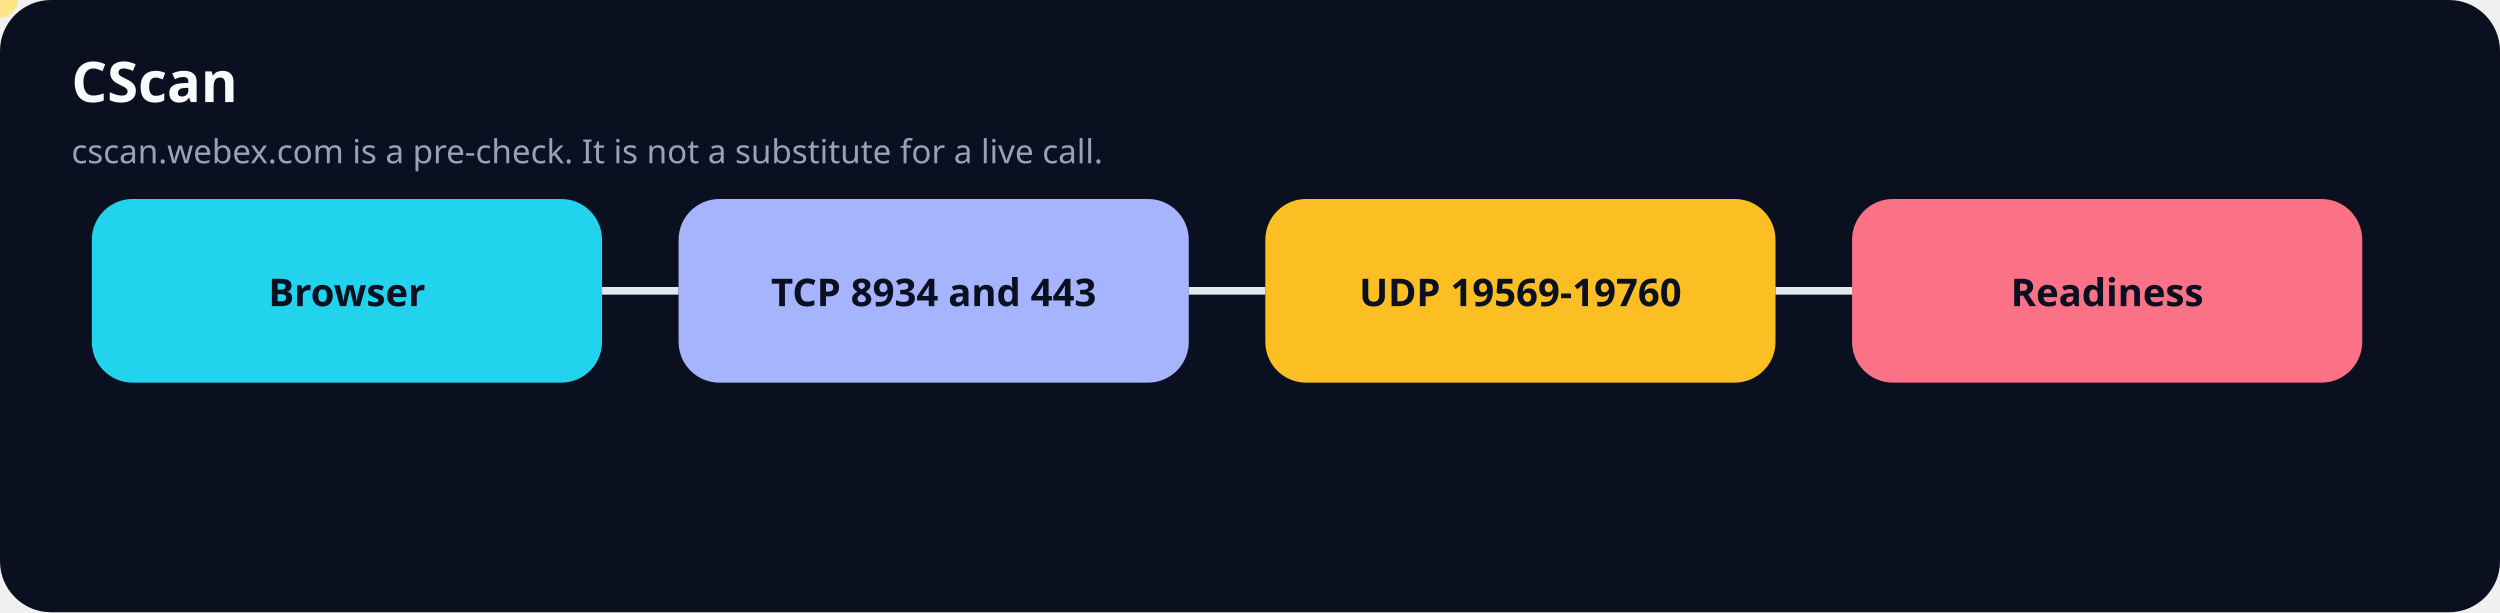
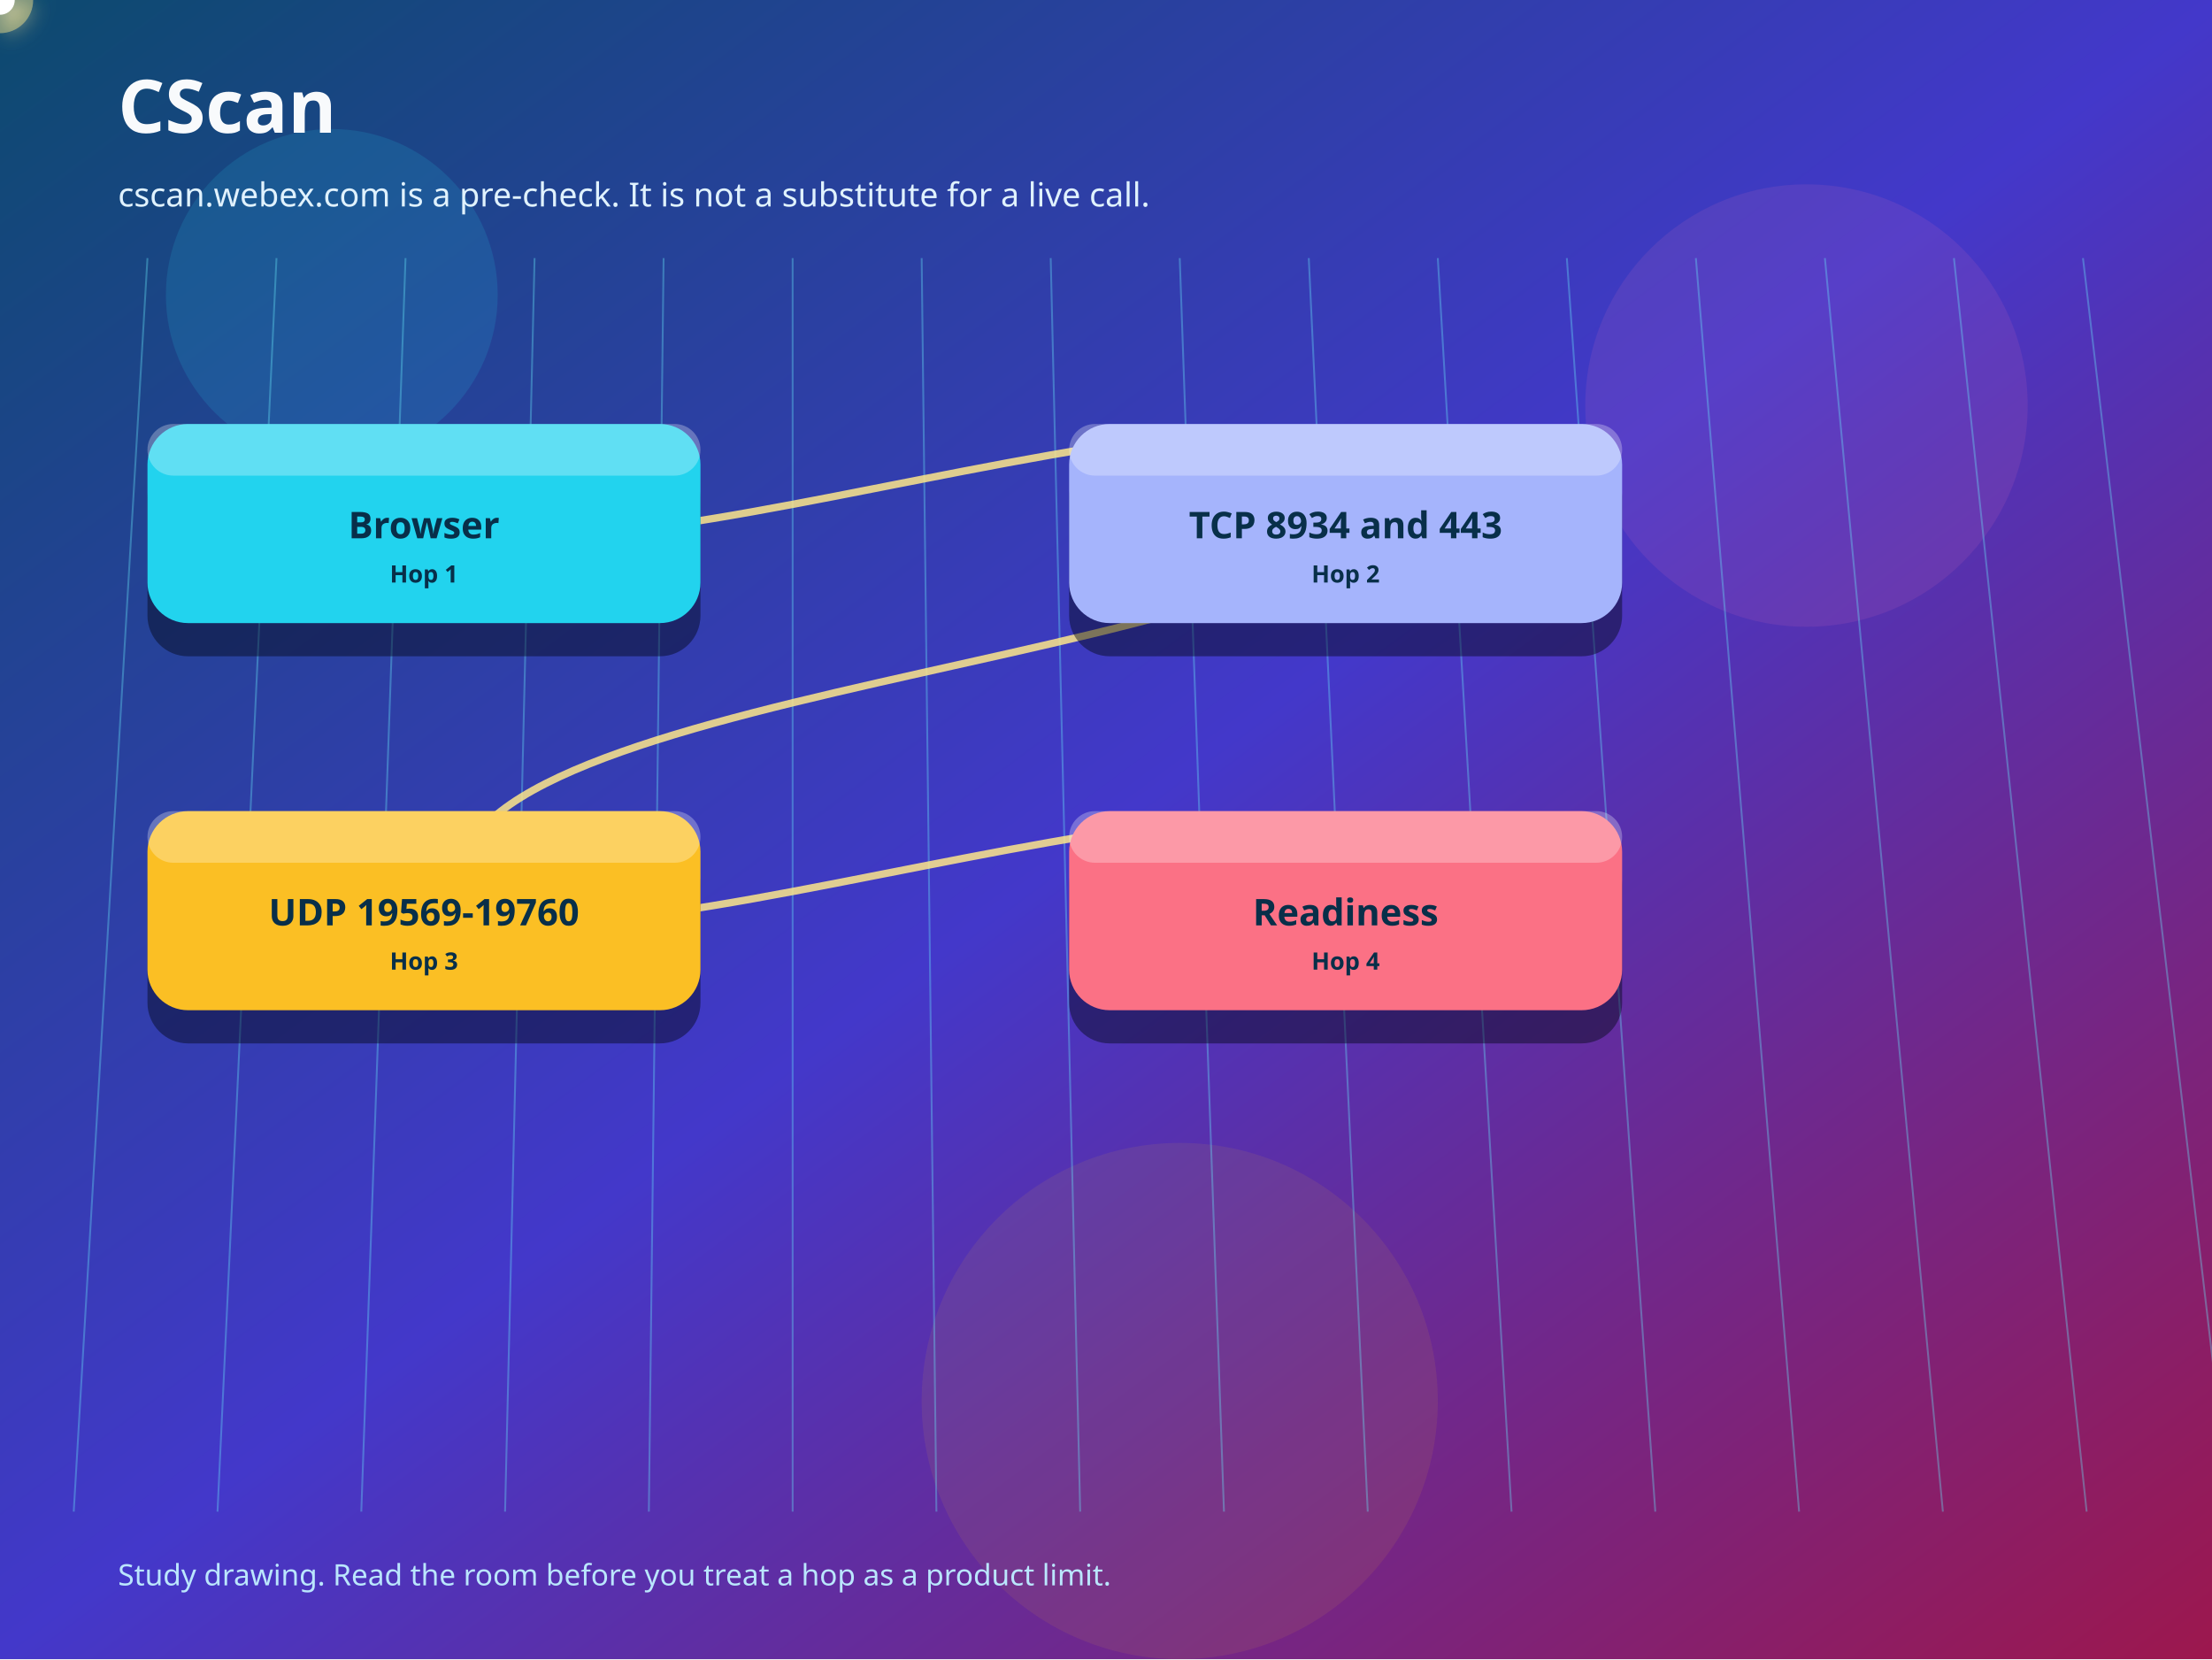
- <svg xmlns="http://www.w3.org/2000/svg" viewBox="0 0 980 240" role="img" aria-label="CScan">
-   <rect width="980" height="240" rx="20" fill="#0b1020" />
-   <text x="28" y="40" fill="#f8fafc" font-size="22" font-family="system-ui,sans-serif" font-weight="700">CScan</text>
-   <text x="28" y="64" fill="#94a3b8" font-size="13" font-family="system-ui,sans-serif">cscan.webex.com is a pre-check. It is not a substitute for a live call.</text>
-   <rect x="36" y="78" width="200" height="72" rx="16" fill="#22d3ee" />
-   <text x="136" y="120" text-anchor="middle" fill="#0b1020" font-size="15" font-family="system-ui,sans-serif" font-weight="700">Browser</text>
-   <rect x="266" y="78" width="200" height="72" rx="16" fill="#a5b4fc" />
-   <text x="366" y="120" text-anchor="middle" fill="#0b1020" font-size="15" font-family="system-ui,sans-serif" font-weight="700">TCP 8934 and 443</text>
-   <path d="M236 114 H266" stroke="#e2e8f0" stroke-width="3" fill="none" />
-   <rect x="496" y="78" width="200" height="72" rx="16" fill="#fbbf24" />
-   <text x="596" y="120" text-anchor="middle" fill="#0b1020" font-size="15" font-family="system-ui,sans-serif" font-weight="700">UDP 19569-19760</text>
-   <path d="M466 114 H496" stroke="#e2e8f0" stroke-width="3" fill="none" />
-   <rect x="726" y="78" width="200" height="72" rx="16" fill="#fb7185" />
-   <text x="826" y="120" text-anchor="middle" fill="#0b1020" font-size="15" font-family="system-ui,sans-serif" font-weight="700">Readiness</text>
-   <path d="M696 114 H726" stroke="#e2e8f0" stroke-width="3" fill="none" />
-   <circle r="7" fill="#fde68a">
-     <animateMotion dur="4.8s" repeatCount="indefinite" path="M136 114 H266 V114 H496 V114 H726" />
-   </circle>
+ <svg xmlns="http://www.w3.org/2000/svg" data-palette="0" viewBox="0 0 1200 900" role="img" aria-label="CScan">
+   <defs>
+     <linearGradient id="sky" x1="0" y1="0" x2="1" y2="1">
+       <stop offset="0" stop-color="#0c4a6e" />
+       <stop offset="0.5" stop-color="#4338ca" />
+       <stop offset="1" stop-color="#9d174d" />
+     </linearGradient>
+     <filter id="glow" x="-50%" y="-50%" width="200%" height="200%">
+       <feGaussianBlur stdDeviation="6" result="b" />
+       <feMerge>
+         <feMergeNode in="b" />
+         <feMergeNode in="SourceGraphic" />
+       </feMerge>
+     </filter>
+   </defs>
+   <rect width="1200" height="900" fill="url(#sky)" />
+   <g opacity="0.55">
+     <animateTransform attributeName="transform" type="translate" values="0 0; 0 18; 0 0" dur="14s" repeatCount="indefinite" />
+     <circle cx="180" cy="160" r="90" fill="#22d3ee" opacity="0.25" />
+     <circle cx="980" cy="220" r="120" fill="#f472b6" opacity="0.2" />
+     <circle cx="640" cy="760" r="140" fill="#fbbf24" opacity="0.16" />
+   </g>
+   <g opacity="0.35" stroke="#67e8f9" stroke-width="1">
+     <animateTransform attributeName="transform" type="translate" values="0 0; -12 8; 0 0" dur="18s" repeatCount="indefinite" />
+     <line x1="80" y1="140" x2="40" y2="820" />
+     <line x1="150" y1="140" x2="118" y2="820" />
+     <line x1="220" y1="140" x2="196" y2="820" />
+     <line x1="290" y1="140" x2="274" y2="820" />
+     <line x1="360" y1="140" x2="352" y2="820" />
+     <line x1="430" y1="140" x2="430" y2="820" />
+     <line x1="500" y1="140" x2="508" y2="820" />
+     <line x1="570" y1="140" x2="586" y2="820" />
+     <line x1="640" y1="140" x2="664" y2="820" />
+     <line x1="710" y1="140" x2="742" y2="820" />
+     <line x1="780" y1="140" x2="820" y2="820" />
+     <line x1="850" y1="140" x2="898" y2="820" />
+     <line x1="920" y1="140" x2="976" y2="820" />
+     <line x1="990" y1="140" x2="1054" y2="820" />
+     <line x1="1060" y1="140" x2="1132" y2="820" />
+     <line x1="1130" y1="140" x2="1210" y2="820" />
+   </g>
+   <text x="64" y="72" fill="#f8fafc" font-size="40" font-family="system-ui,sans-serif" font-weight="800">CScan</text>
+   <text x="64" y="112" fill="#e0f2fe" font-size="18" font-family="system-ui,sans-serif">cscan.webex.com is a pre-check. It is not a substitute for a live call.</text>
+   <path d="M 250 266 C 250 356 750 160 750 266 C 750 356 250 370 250 476 C 250 566 750 370 750 476" fill="none" stroke="#fde68a" stroke-width="4" stroke-linecap="round" opacity="0.85" />
+   <g class="hop">
+     <rect x="80" y="248" width="300" height="108" rx="22" fill="#020617" opacity="0.45" />
+     <rect x="80" y="230" width="300" height="108" rx="22" fill="#22d3ee" />
+     <rect x="80" y="230" width="300" height="28" rx="14" fill="#ffffff" opacity="0.28" />
+     <text x="230" y="292" text-anchor="middle" fill="#082f49" font-size="20" font-family="system-ui,sans-serif" font-weight="800">Browser</text>
+     <text x="230" y="316" text-anchor="middle" fill="#082f49" font-size="13" font-family="system-ui,sans-serif" font-weight="700">Hop 1</text>
+   </g>
+   <g class="hop">
+     <rect x="580" y="248" width="300" height="108" rx="22" fill="#020617" opacity="0.45" />
+     <rect x="580" y="230" width="300" height="108" rx="22" fill="#a5b4fc" />
+     <rect x="580" y="230" width="300" height="28" rx="14" fill="#ffffff" opacity="0.28" />
+     <text x="730" y="292" text-anchor="middle" fill="#082f49" font-size="20" font-family="system-ui,sans-serif" font-weight="800">TCP 8934 and 443</text>
+     <text x="730" y="316" text-anchor="middle" fill="#082f49" font-size="13" font-family="system-ui,sans-serif" font-weight="700">Hop 2</text>
+   </g>
+   <g class="hop">
+     <rect x="80" y="458" width="300" height="108" rx="22" fill="#020617" opacity="0.45" />
+     <rect x="80" y="440" width="300" height="108" rx="22" fill="#fbbf24" />
+     <rect x="80" y="440" width="300" height="28" rx="14" fill="#ffffff" opacity="0.28" />
+     <text x="230" y="502" text-anchor="middle" fill="#082f49" font-size="20" font-family="system-ui,sans-serif" font-weight="800">UDP 19569-19760</text>
+     <text x="230" y="526" text-anchor="middle" fill="#082f49" font-size="13" font-family="system-ui,sans-serif" font-weight="700">Hop 3</text>
+   </g>
+   <g class="hop">
+     <rect x="580" y="458" width="300" height="108" rx="22" fill="#020617" opacity="0.45" />
+     <rect x="580" y="440" width="300" height="108" rx="22" fill="#fb7185" />
+     <rect x="580" y="440" width="300" height="28" rx="14" fill="#ffffff" opacity="0.28" />
+     <text x="730" y="502" text-anchor="middle" fill="#082f49" font-size="20" font-family="system-ui,sans-serif" font-weight="800">Readiness</text>
+     <text x="730" y="526" text-anchor="middle" fill="#082f49" font-size="13" font-family="system-ui,sans-serif" font-weight="700">Hop 4</text>
+   </g>
+   <g filter="url(#glow)">
+     <animateMotion dur="6.5s" repeatCount="indefinite" path="M 250 266 C 250 356 750 160 750 266 C 750 356 250 370 250 476 C 250 566 750 370 750 476" />
+     <circle r="18" fill="#fde68a" opacity="0.45" />
+     <circle r="8" fill="#ffffff" />
+   </g>
+   <text x="64" y="860" fill="#bae6fd" font-size="16" font-family="system-ui,sans-serif">Study drawing. Read the room before you treat a hop as a product limit.</text>
</svg>
